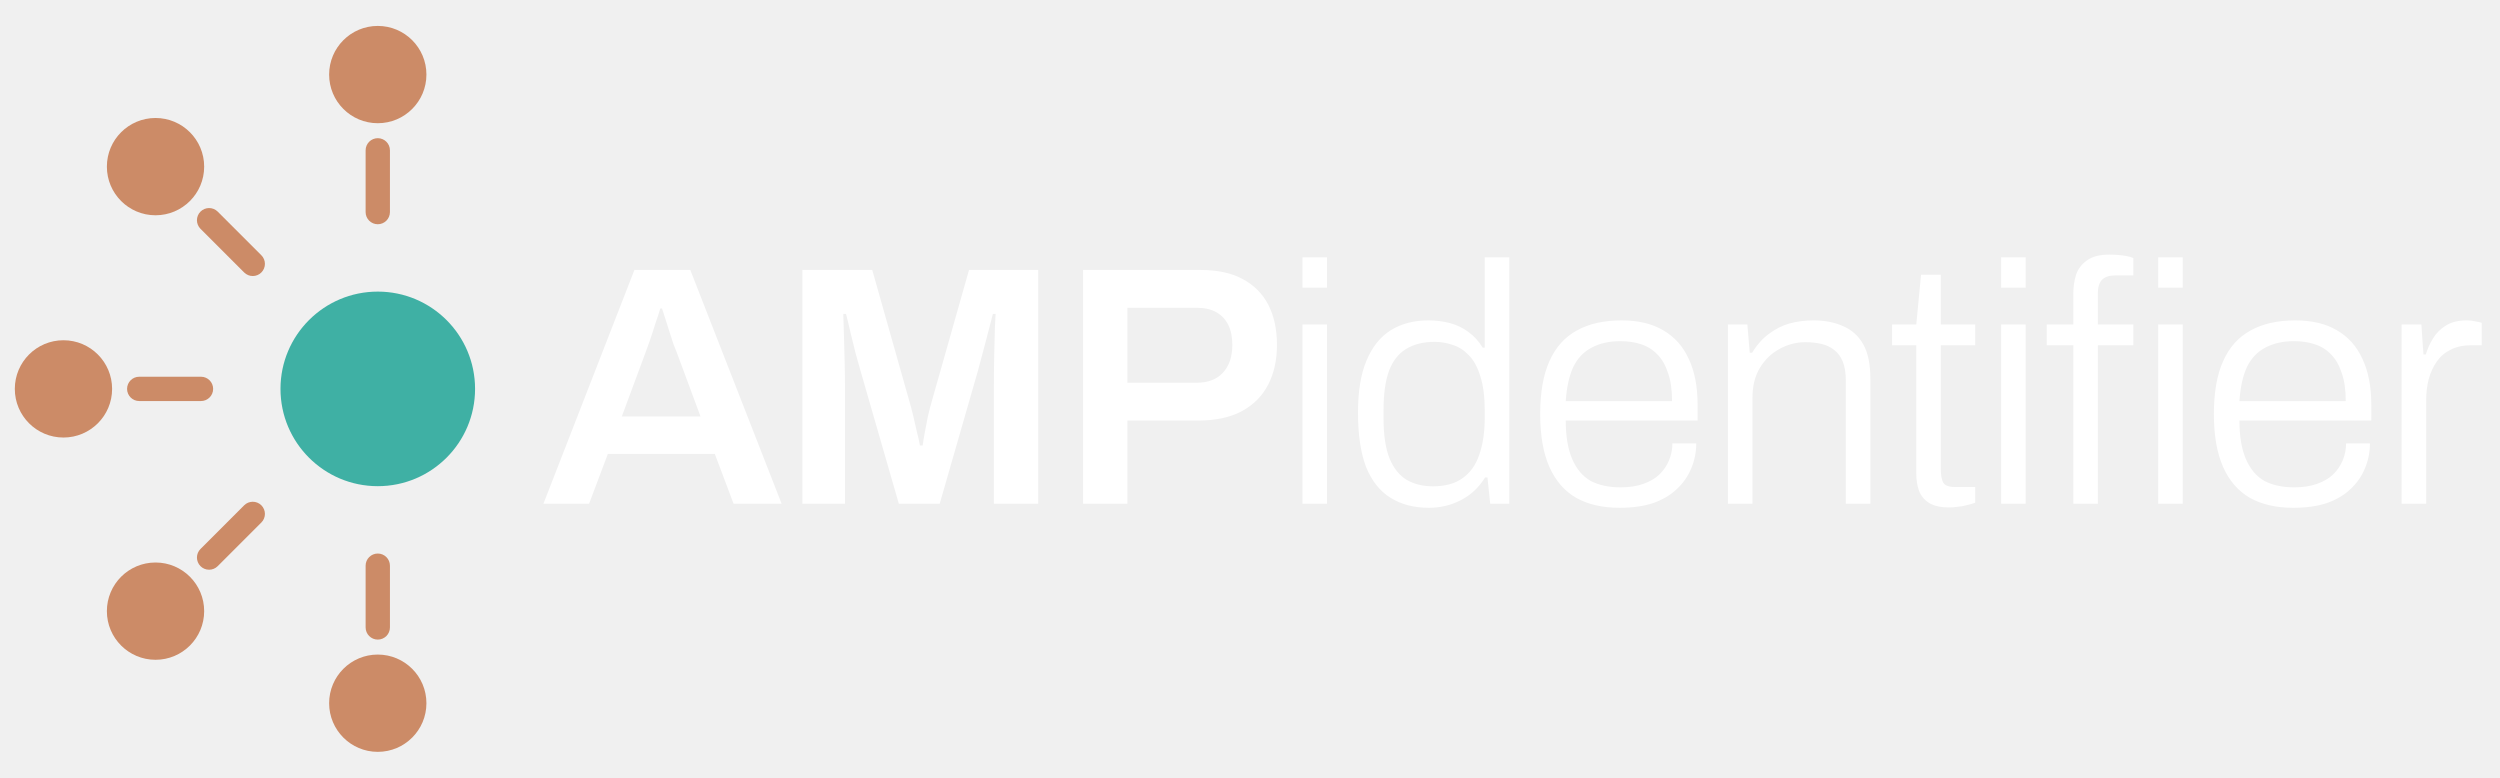
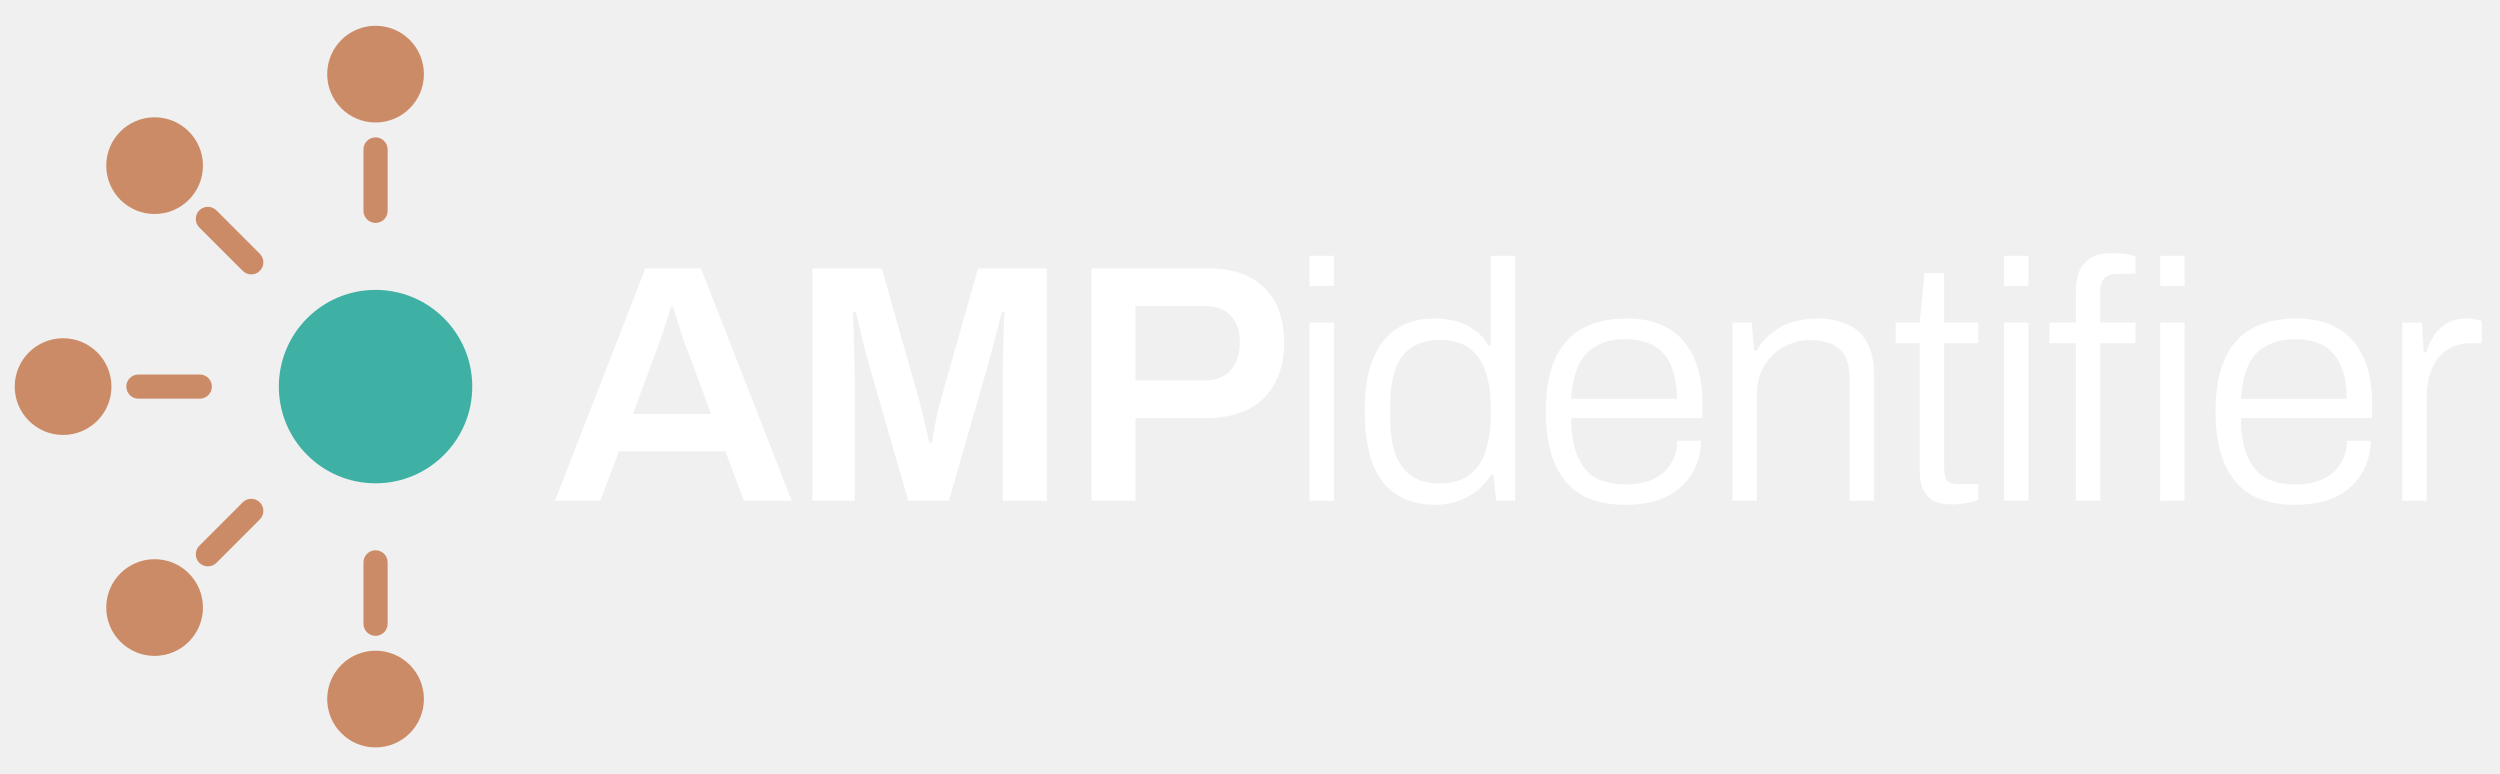
- <svg xmlns="http://www.w3.org/2000/svg" width="675" height="210" viewBox="0 0 675 210" fill="none">
-   <g id="Export fan">
+ <svg xmlns="http://www.w3.org/2000/svg" width="679" height="210" viewBox="0 0 679 210" fill="none">
+   <g id="04 Export fan">
    <g id="ampidentifier-compact-fan">
      <g id="Group">
        <circle id="Model 1" cx="102" cy="20.134" r="13.134" fill="#CC8B67" />
        <rect id="Vote 1" x="98.716" y="60.546" width="23.237" height="6.567" rx="3.284" transform="rotate(-90 98.7165 60.5464)" fill="#CC8B67" />
        <circle id="Model 2" cx="41.991" cy="44.991" r="13.134" fill="#CC8B67" />
        <rect id="Vote 2" x="68.245" y="75.888" width="23.237" height="6.567" rx="3.284" transform="rotate(-135 68.2448 75.8884)" fill="#CC8B67" />
        <circle id="Model 3" cx="17.134" cy="105" r="13.134" fill="#CC8B67" />
        <rect id="Vote 3" x="57.546" y="108.283" width="23.237" height="6.567" rx="3.284" transform="rotate(-180 57.5464 108.283)" fill="#CC8B67" />
        <circle id="Model 4" cx="41.991" cy="165.009" r="13.134" fill="#CC8B67" />
        <rect id="Vote 4" x="72.888" y="138.755" width="23.237" height="6.567" rx="3.284" transform="rotate(135 72.8883 138.755)" fill="#CC8B67" />
        <circle id="Model 5" cx="102" cy="189.866" r="13.134" fill="#CC8B67" />
        <rect id="Vote 5" x="105.284" y="149.454" width="23.237" height="6.567" rx="3.284" transform="rotate(90 105.284 149.454)" fill="#CC8B67" />
        <circle id="Call" cx="102" cy="105" r="26.268" fill="#3FB0A4" />
      </g>
-       <path id="AMPidentifier" d="M146.728 136L171.292 72.888H186.38L211.036 136H198.064L193.004 122.568H164.116L159.056 136H146.728ZM167.888 112.448H189.14L182.792 95.336C182.547 94.723 182.24 93.956 181.872 93.036C181.565 92.055 181.228 91.012 180.86 89.908C180.492 88.743 180.124 87.577 179.756 86.412C179.388 85.247 179.051 84.204 178.744 83.284H178.284C177.916 84.511 177.456 85.921 176.904 87.516C176.413 89.111 175.923 90.613 175.432 92.024C174.941 93.435 174.543 94.539 174.236 95.336L167.888 112.448ZM216.647 136V72.888H235.507L245.443 108.032C245.811 109.259 246.179 110.639 246.547 112.172C246.915 113.705 247.252 115.177 247.559 116.588C247.927 117.999 248.203 119.225 248.387 120.268H249.123C249.245 119.348 249.429 118.213 249.675 116.864C249.92 115.515 250.196 114.073 250.503 112.54C250.871 110.945 251.269 109.412 251.699 107.94L261.635 72.888H280.311V136H268.351V104.076C268.351 101.255 268.381 98.433 268.443 95.612C268.504 92.791 268.565 90.368 268.627 88.344C268.749 86.32 268.811 85.124 268.811 84.756H268.075C267.952 85.308 267.645 86.504 267.155 88.344C266.664 90.184 266.143 92.177 265.591 94.324C265.039 96.471 264.548 98.311 264.119 99.844L253.723 136H242.683L232.287 99.936C231.919 98.648 231.489 97.115 230.999 95.336C230.569 93.496 230.109 91.625 229.619 89.724C229.189 87.823 228.791 86.167 228.423 84.756H227.687C227.748 86.412 227.809 88.405 227.871 90.736C227.932 93.005 227.993 95.336 228.055 97.728C228.116 100.059 228.147 102.175 228.147 104.076V136H216.647ZM292.432 136V72.888H324.08C328.741 72.888 332.574 73.716 335.58 75.372C338.646 77.028 340.946 79.359 342.48 82.364C344.013 85.369 344.78 88.957 344.78 93.128C344.78 97.237 343.982 100.825 342.388 103.892C340.793 106.959 338.401 109.351 335.212 111.068C332.084 112.724 328.158 113.552 323.436 113.552H304.392V136H292.432ZM304.392 103.34H323.068C326.134 103.34 328.496 102.451 330.152 100.672C331.869 98.832 332.728 96.317 332.728 93.128C332.728 90.981 332.36 89.172 331.624 87.7C330.888 86.228 329.814 85.093 328.404 84.296C326.993 83.499 325.214 83.1 323.068 83.1H304.392V103.34ZM351.672 77.672V69.484H358.296V77.672H351.672ZM351.672 136V87.608H358.296V136H351.672ZM385.794 137.104C381.808 137.104 378.373 136.215 375.49 134.436C372.608 132.657 370.4 129.897 368.866 126.156C367.394 122.353 366.658 117.416 366.658 111.344C366.658 105.64 367.425 100.979 368.958 97.36C370.492 93.68 372.669 90.951 375.49 89.172C378.373 87.393 381.746 86.504 385.61 86.504C387.696 86.504 389.658 86.749 391.498 87.24C393.338 87.731 394.994 88.528 396.466 89.632C397.938 90.675 399.226 92.085 400.33 93.864H400.882V69.484H407.506V136H402.354L401.618 128.916H400.974C399.257 131.676 397.049 133.731 394.35 135.08C391.713 136.429 388.861 137.104 385.794 137.104ZM386.898 131.308C390.21 131.308 392.878 130.572 394.902 129.1C396.988 127.628 398.49 125.512 399.41 122.752C400.392 119.992 400.882 116.619 400.882 112.632V110.976C400.882 107.173 400.484 104.045 399.686 101.592C398.95 99.139 397.908 97.237 396.558 95.888C395.27 94.539 393.829 93.619 392.234 93.128C390.64 92.576 389.014 92.3 387.358 92.3C384.292 92.3 381.716 92.944 379.63 94.232C377.606 95.459 376.073 97.421 375.03 100.12C374.049 102.819 373.558 106.345 373.558 110.7V113C373.558 117.539 374.11 121.157 375.214 123.856C376.318 126.493 377.852 128.395 379.814 129.56C381.838 130.725 384.2 131.308 386.898 131.308ZM437.286 137.104C432.686 137.104 428.791 136.215 425.602 134.436C422.412 132.596 419.99 129.805 418.334 126.064C416.678 122.323 415.85 117.569 415.85 111.804C415.85 105.977 416.678 101.224 418.334 97.544C419.99 93.803 422.443 91.043 425.694 89.264C428.944 87.424 432.992 86.504 437.838 86.504C442.315 86.504 446.056 87.393 449.062 89.172C452.128 90.951 454.428 93.527 455.962 96.9C457.556 100.273 458.354 104.413 458.354 109.32V113.552H422.75C422.75 117.784 423.332 121.249 424.498 123.948C425.663 126.647 427.319 128.609 429.466 129.836C431.674 131.001 434.372 131.584 437.562 131.584C439.892 131.584 441.916 131.277 443.634 130.664C445.412 130.051 446.854 129.223 447.958 128.18C449.123 127.076 450.012 125.788 450.626 124.316C451.239 122.844 451.546 121.311 451.546 119.716H457.986C457.986 122.108 457.526 124.377 456.606 126.524C455.747 128.609 454.459 130.449 452.742 132.044C451.086 133.639 448.97 134.896 446.394 135.816C443.818 136.675 440.782 137.104 437.286 137.104ZM422.75 108.308H451.454C451.454 105.241 451.086 102.696 450.35 100.672C449.675 98.587 448.724 96.931 447.498 95.704C446.271 94.416 444.799 93.496 443.082 92.944C441.426 92.392 439.555 92.116 437.47 92.116C434.464 92.116 431.888 92.699 429.742 93.864C427.595 94.968 425.939 96.716 424.774 99.108C423.67 101.5 422.995 104.567 422.75 108.308ZM466.543 136V87.608H471.787L472.431 95.244H473.075C474.424 93.036 475.958 91.319 477.675 90.092C479.392 88.804 481.232 87.884 483.195 87.332C485.219 86.78 487.366 86.504 489.635 86.504C492.702 86.504 495.37 87.025 497.639 88.068C499.97 89.049 501.779 90.675 503.067 92.944C504.355 95.213 504.999 98.311 504.999 102.236V136H498.375V102.88C498.375 100.733 498.099 98.985 497.547 97.636C496.995 96.287 496.228 95.244 495.247 94.508C494.266 93.711 493.1 93.159 491.751 92.852C490.463 92.545 489.022 92.392 487.427 92.392C484.974 92.392 482.643 93.005 480.435 94.232C478.288 95.397 476.54 97.084 475.191 99.292C473.842 101.5 473.167 104.199 473.167 107.388V136H466.543ZM526.227 137.012C524.019 137.012 522.24 136.613 520.891 135.816C519.603 135.019 518.683 133.915 518.131 132.504C517.64 131.093 517.395 129.529 517.395 127.812V93.22H510.863V87.608H517.395L518.683 74.176H524.019V87.608H533.311V93.22H524.019V126.616C524.019 128.272 524.233 129.499 524.663 130.296C525.153 131.093 526.196 131.492 527.791 131.492H533.311V135.724C532.697 135.969 531.961 136.184 531.103 136.368C530.305 136.613 529.477 136.767 528.619 136.828C527.76 136.951 526.963 137.012 526.227 137.012ZM540.308 77.672V69.484H546.932V77.672H540.308ZM540.308 136V87.608H546.932V136H540.308ZM559.802 136V93.22H552.626V87.608H559.802V79.144C559.802 77.427 560.048 75.771 560.538 74.176C561.09 72.581 562.072 71.293 563.482 70.312C564.893 69.269 566.886 68.748 569.462 68.748C570.26 68.748 571.057 68.779 571.854 68.84C572.652 68.901 573.388 68.993 574.062 69.116C574.798 69.239 575.442 69.423 575.994 69.668V74.36H571.118C569.524 74.36 568.328 74.759 567.53 75.556C566.794 76.353 566.426 77.519 566.426 79.052V87.608H575.994V93.22H566.426V136H559.802ZM582.71 77.672V69.484H589.334V77.672H582.71ZM582.71 136V87.608H589.334V136H582.71ZM619.183 137.104C614.583 137.104 610.689 136.215 607.499 134.436C604.31 132.596 601.887 129.805 600.231 126.064C598.575 122.323 597.747 117.569 597.747 111.804C597.747 105.977 598.575 101.224 600.231 97.544C601.887 93.803 604.341 91.043 607.591 89.264C610.842 87.424 614.89 86.504 619.735 86.504C624.213 86.504 627.954 87.393 630.959 89.172C634.026 90.951 636.326 93.527 637.859 96.9C639.454 100.273 640.251 104.413 640.251 109.32V113.552H604.647C604.647 117.784 605.23 121.249 606.395 123.948C607.561 126.647 609.217 128.609 611.363 129.836C613.571 131.001 616.27 131.584 619.459 131.584C621.79 131.584 623.814 131.277 625.531 130.664C627.31 130.051 628.751 129.223 629.855 128.18C631.021 127.076 631.91 125.788 632.523 124.316C633.137 122.844 633.443 121.311 633.443 119.716H639.883C639.883 122.108 639.423 124.377 638.503 126.524C637.645 128.609 636.357 130.449 634.639 132.044C632.983 133.639 630.867 134.896 628.291 135.816C625.715 136.675 622.679 137.104 619.183 137.104ZM604.647 108.308H633.351C633.351 105.241 632.983 102.696 632.247 100.672C631.573 98.587 630.622 96.931 629.395 95.704C628.169 94.416 626.697 93.496 624.979 92.944C623.323 92.392 621.453 92.116 619.367 92.116C616.362 92.116 613.786 92.699 611.639 93.864C609.493 94.968 607.837 96.716 606.671 99.108C605.567 101.5 604.893 104.567 604.647 108.308ZM648.441 136V87.608H653.777L654.329 95.704H654.973C655.402 94.232 656.046 92.791 656.905 91.38C657.763 89.969 658.929 88.804 660.401 87.884C661.873 86.964 663.743 86.504 666.013 86.504C666.871 86.504 667.669 86.596 668.405 86.78C669.141 86.903 669.693 87.025 670.061 87.148V93.22H667.209C665.062 93.22 663.222 93.619 661.689 94.416C660.155 95.152 658.898 96.225 657.917 97.636C656.935 99.047 656.199 100.672 655.709 102.512C655.279 104.291 655.065 106.161 655.065 108.124V136H648.441Z" fill="#FFFFFF" />
+       <path id="AMPidentifier" d="M150.728 136L175.292 72.888H190.38L215.036 136H202.064L197.004 122.568H168.116L163.056 136H150.728ZM171.888 112.448H193.14L186.792 95.336C186.547 94.723 186.24 93.956 185.872 93.036C185.565 92.055 185.228 91.012 184.86 89.908C184.492 88.743 184.124 87.577 183.756 86.412C183.388 85.247 183.051 84.204 182.744 83.284H182.284C181.916 84.511 181.456 85.921 180.904 87.516C180.413 89.111 179.923 90.613 179.432 92.024C178.941 93.435 178.543 94.539 178.236 95.336L171.888 112.448ZM220.647 136V72.888H239.507L249.443 108.032C249.811 109.259 250.179 110.639 250.547 112.172C250.915 113.705 251.252 115.177 251.559 116.588C251.927 117.999 252.203 119.225 252.387 120.268H253.123C253.245 119.348 253.429 118.213 253.675 116.864C253.92 115.515 254.196 114.073 254.503 112.54C254.871 110.945 255.269 109.412 255.699 107.94L265.635 72.888H284.311V136H272.351V104.076C272.351 101.255 272.381 98.433 272.443 95.612C272.504 92.791 272.565 90.368 272.627 88.344C272.749 86.32 272.811 85.124 272.811 84.756H272.075C271.952 85.308 271.645 86.504 271.155 88.344C270.664 90.184 270.143 92.177 269.591 94.324C269.039 96.471 268.548 98.311 268.119 99.844L257.723 136H246.683L236.287 99.936C235.919 98.648 235.489 97.115 234.999 95.336C234.569 93.496 234.109 91.625 233.619 89.724C233.189 87.823 232.791 86.167 232.423 84.756H231.687C231.748 86.412 231.809 88.405 231.871 90.736C231.932 93.005 231.993 95.336 232.055 97.728C232.116 100.059 232.147 102.175 232.147 104.076V136H220.647ZM296.432 136V72.888H328.08C332.741 72.888 336.574 73.716 339.58 75.372C342.646 77.028 344.946 79.359 346.48 82.364C348.013 85.369 348.78 88.957 348.78 93.128C348.78 97.237 347.982 100.825 346.388 103.892C344.793 106.959 342.401 109.351 339.212 111.068C336.084 112.724 332.158 113.552 327.436 113.552H308.392V136H296.432ZM308.392 103.34H327.068C330.134 103.34 332.496 102.451 334.152 100.672C335.869 98.832 336.728 96.317 336.728 93.128C336.728 90.981 336.36 89.172 335.624 87.7C334.888 86.228 333.814 85.093 332.404 84.296C330.993 83.499 329.214 83.1 327.068 83.1H308.392V103.34ZM355.672 77.672V69.484H362.296V77.672H355.672ZM355.672 136V87.608H362.296V136H355.672ZM389.794 137.104C385.808 137.104 382.373 136.215 379.49 134.436C376.608 132.657 374.4 129.897 372.866 126.156C371.394 122.353 370.658 117.416 370.658 111.344C370.658 105.64 371.425 100.979 372.958 97.36C374.492 93.68 376.669 90.951 379.49 89.172C382.373 87.393 385.746 86.504 389.61 86.504C391.696 86.504 393.658 86.749 395.498 87.24C397.338 87.731 398.994 88.528 400.466 89.632C401.938 90.675 403.226 92.085 404.33 93.864H404.882V69.484H411.506V136H406.354L405.618 128.916H404.974C403.257 131.676 401.049 133.731 398.35 135.08C395.713 136.429 392.861 137.104 389.794 137.104ZM390.898 131.308C394.21 131.308 396.878 130.572 398.902 129.1C400.988 127.628 402.49 125.512 403.41 122.752C404.392 119.992 404.882 116.619 404.882 112.632V110.976C404.882 107.173 404.484 104.045 403.686 101.592C402.95 99.139 401.908 97.237 400.558 95.888C399.27 94.539 397.829 93.619 396.234 93.128C394.64 92.576 393.014 92.3 391.358 92.3C388.292 92.3 385.716 92.944 383.63 94.232C381.606 95.459 380.073 97.421 379.03 100.12C378.049 102.819 377.558 106.345 377.558 110.7V113C377.558 117.539 378.11 121.157 379.214 123.856C380.318 126.493 381.852 128.395 383.814 129.56C385.838 130.725 388.2 131.308 390.898 131.308ZM441.286 137.104C436.686 137.104 432.791 136.215 429.602 134.436C426.412 132.596 423.99 129.805 422.334 126.064C420.678 122.323 419.85 117.569 419.85 111.804C419.85 105.977 420.678 101.224 422.334 97.544C423.99 93.803 426.443 91.043 429.694 89.264C432.944 87.424 436.992 86.504 441.838 86.504C446.315 86.504 450.056 87.393 453.062 89.172C456.128 90.951 458.428 93.527 459.962 96.9C461.556 100.273 462.354 104.413 462.354 109.32V113.552H426.75C426.75 117.784 427.332 121.249 428.498 123.948C429.663 126.647 431.319 128.609 433.466 129.836C435.674 131.001 438.372 131.584 441.562 131.584C443.892 131.584 445.916 131.277 447.634 130.664C449.412 130.051 450.854 129.223 451.958 128.18C453.123 127.076 454.012 125.788 454.626 124.316C455.239 122.844 455.546 121.311 455.546 119.716H461.986C461.986 122.108 461.526 124.377 460.606 126.524C459.747 128.609 458.459 130.449 456.742 132.044C455.086 133.639 452.97 134.896 450.394 135.816C447.818 136.675 444.782 137.104 441.286 137.104ZM426.75 108.308H455.454C455.454 105.241 455.086 102.696 454.35 100.672C453.675 98.587 452.724 96.931 451.498 95.704C450.271 94.416 448.799 93.496 447.082 92.944C445.426 92.392 443.555 92.116 441.47 92.116C438.464 92.116 435.888 92.699 433.742 93.864C431.595 94.968 429.939 96.716 428.774 99.108C427.67 101.5 426.995 104.567 426.75 108.308ZM470.543 136V87.608H475.787L476.431 95.244H477.075C478.424 93.036 479.958 91.319 481.675 90.092C483.392 88.804 485.232 87.884 487.195 87.332C489.219 86.78 491.366 86.504 493.635 86.504C496.702 86.504 499.37 87.025 501.639 88.068C503.97 89.049 505.779 90.675 507.067 92.944C508.355 95.213 508.999 98.311 508.999 102.236V136H502.375V102.88C502.375 100.733 502.099 98.985 501.547 97.636C500.995 96.287 500.228 95.244 499.247 94.508C498.266 93.711 497.1 93.159 495.751 92.852C494.463 92.545 493.022 92.392 491.427 92.392C488.974 92.392 486.643 93.005 484.435 94.232C482.288 95.397 480.54 97.084 479.191 99.292C477.842 101.5 477.167 104.199 477.167 107.388V136H470.543ZM530.227 137.012C528.019 137.012 526.24 136.613 524.891 135.816C523.603 135.019 522.683 133.915 522.131 132.504C521.64 131.093 521.395 129.529 521.395 127.812V93.22H514.863V87.608H521.395L522.683 74.176H528.019V87.608H537.311V93.22H528.019V126.616C528.019 128.272 528.233 129.499 528.663 130.296C529.153 131.093 530.196 131.492 531.791 131.492H537.311V135.724C536.697 135.969 535.961 136.184 535.103 136.368C534.305 136.613 533.477 136.767 532.619 136.828C531.76 136.951 530.963 137.012 530.227 137.012ZM544.308 77.672V69.484H550.932V77.672H544.308ZM544.308 136V87.608H550.932V136H544.308ZM563.802 136V93.22H556.626V87.608H563.802V79.144C563.802 77.427 564.048 75.771 564.538 74.176C565.09 72.581 566.072 71.293 567.482 70.312C568.893 69.269 570.886 68.748 573.462 68.748C574.26 68.748 575.057 68.779 575.854 68.84C576.652 68.901 577.388 68.993 578.062 69.116C578.798 69.239 579.442 69.423 579.994 69.668V74.36H575.118C573.524 74.36 572.328 74.759 571.53 75.556C570.794 76.353 570.426 77.519 570.426 79.052V87.608H579.994V93.22H570.426V136H563.802ZM586.71 77.672V69.484H593.334V77.672H586.71ZM586.71 136V87.608H593.334V136H586.71ZM623.183 137.104C618.583 137.104 614.689 136.215 611.499 134.436C608.31 132.596 605.887 129.805 604.231 126.064C602.575 122.323 601.747 117.569 601.747 111.804C601.747 105.977 602.575 101.224 604.231 97.544C605.887 93.803 608.341 91.043 611.591 89.264C614.842 87.424 618.89 86.504 623.735 86.504C628.213 86.504 631.954 87.393 634.959 89.172C638.026 90.951 640.326 93.527 641.859 96.9C643.454 100.273 644.251 104.413 644.251 109.32V113.552H608.647C608.647 117.784 609.23 121.249 610.395 123.948C611.561 126.647 613.217 128.609 615.363 129.836C617.571 131.001 620.27 131.584 623.459 131.584C625.79 131.584 627.814 131.277 629.531 130.664C631.31 130.051 632.751 129.223 633.855 128.18C635.021 127.076 635.91 125.788 636.523 124.316C637.137 122.844 637.443 121.311 637.443 119.716H643.883C643.883 122.108 643.423 124.377 642.503 126.524C641.645 128.609 640.357 130.449 638.639 132.044C636.983 133.639 634.867 134.896 632.291 135.816C629.715 136.675 626.679 137.104 623.183 137.104ZM608.647 108.308H637.351C637.351 105.241 636.983 102.696 636.247 100.672C635.573 98.587 634.622 96.931 633.395 95.704C632.169 94.416 630.697 93.496 628.979 92.944C627.323 92.392 625.453 92.116 623.367 92.116C620.362 92.116 617.786 92.699 615.639 93.864C613.493 94.968 611.837 96.716 610.671 99.108C609.567 101.5 608.893 104.567 608.647 108.308ZM652.441 136V87.608H657.777L658.329 95.704H658.973C659.402 94.232 660.046 92.791 660.905 91.38C661.763 89.969 662.929 88.804 664.401 87.884C665.873 86.964 667.743 86.504 670.013 86.504C670.871 86.504 671.669 86.596 672.405 86.78C673.141 86.903 673.693 87.025 674.061 87.148V93.22H671.209C669.062 93.22 667.222 93.619 665.689 94.416C664.155 95.152 662.898 96.225 661.917 97.636C660.935 99.047 660.199 100.672 659.709 102.512C659.279 104.291 659.065 106.161 659.065 108.124V136H652.441Z" fill="#FFFFFF" />
    </g>
  </g>
</svg>
